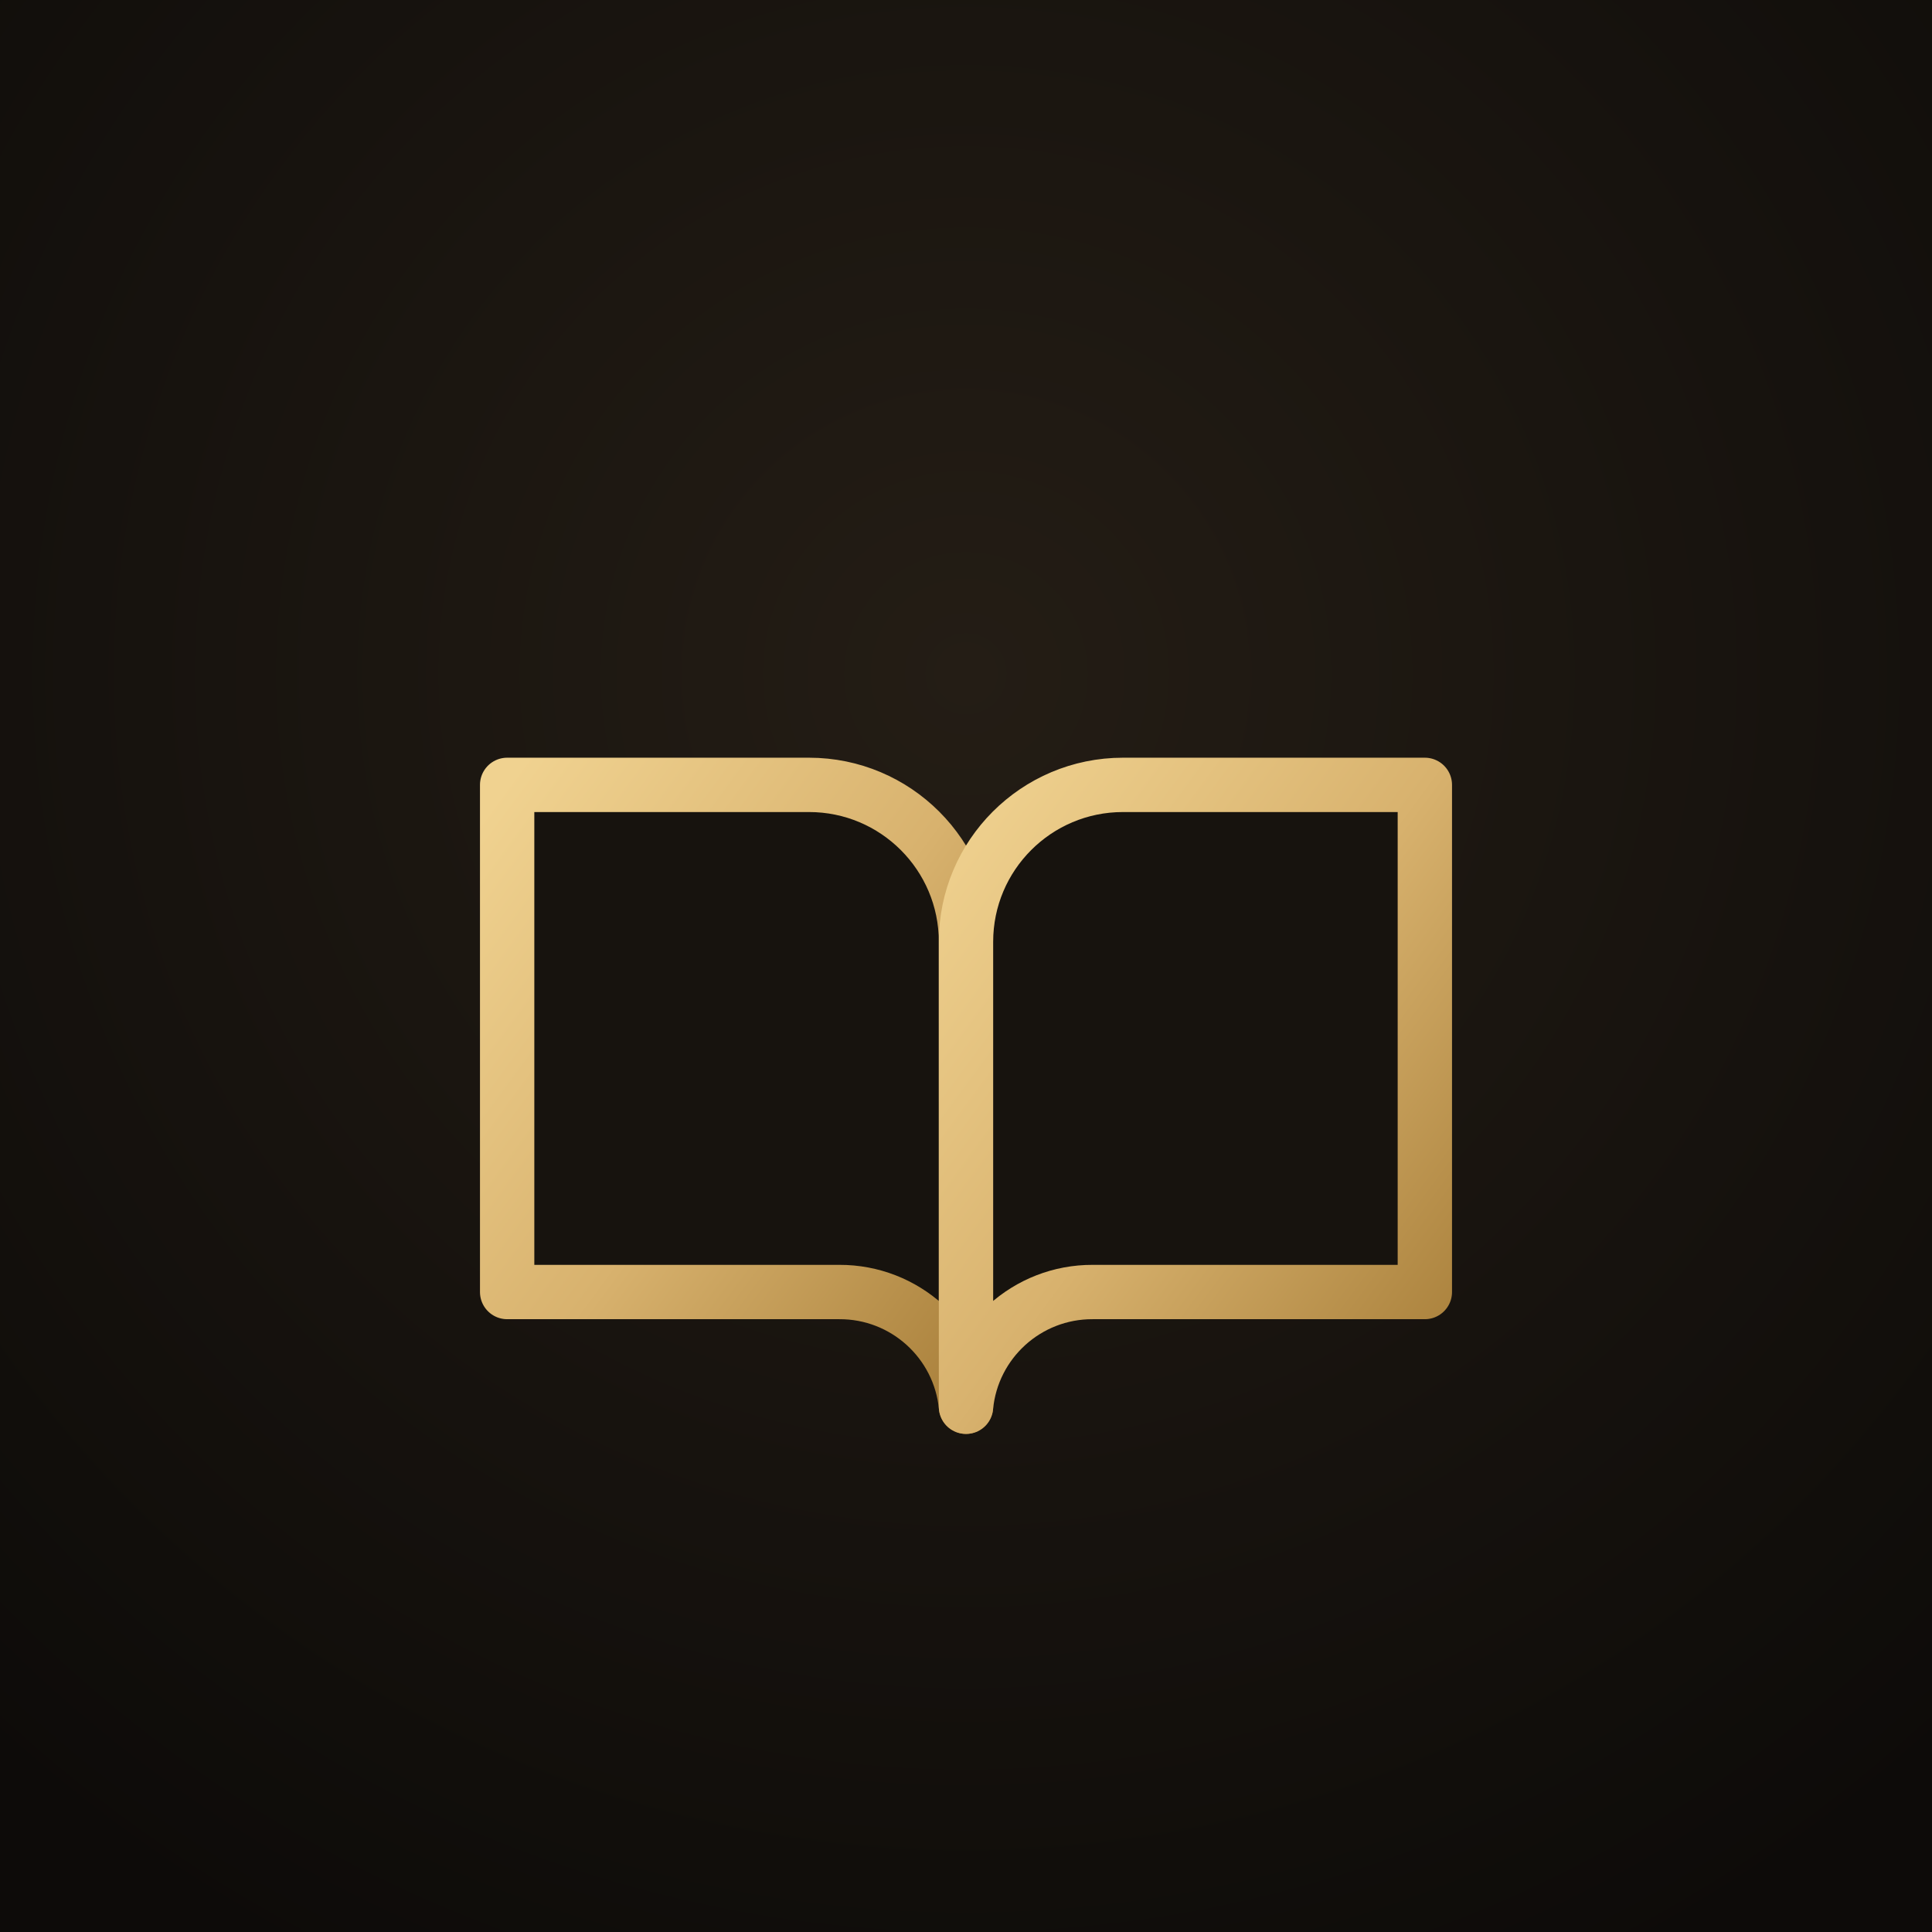
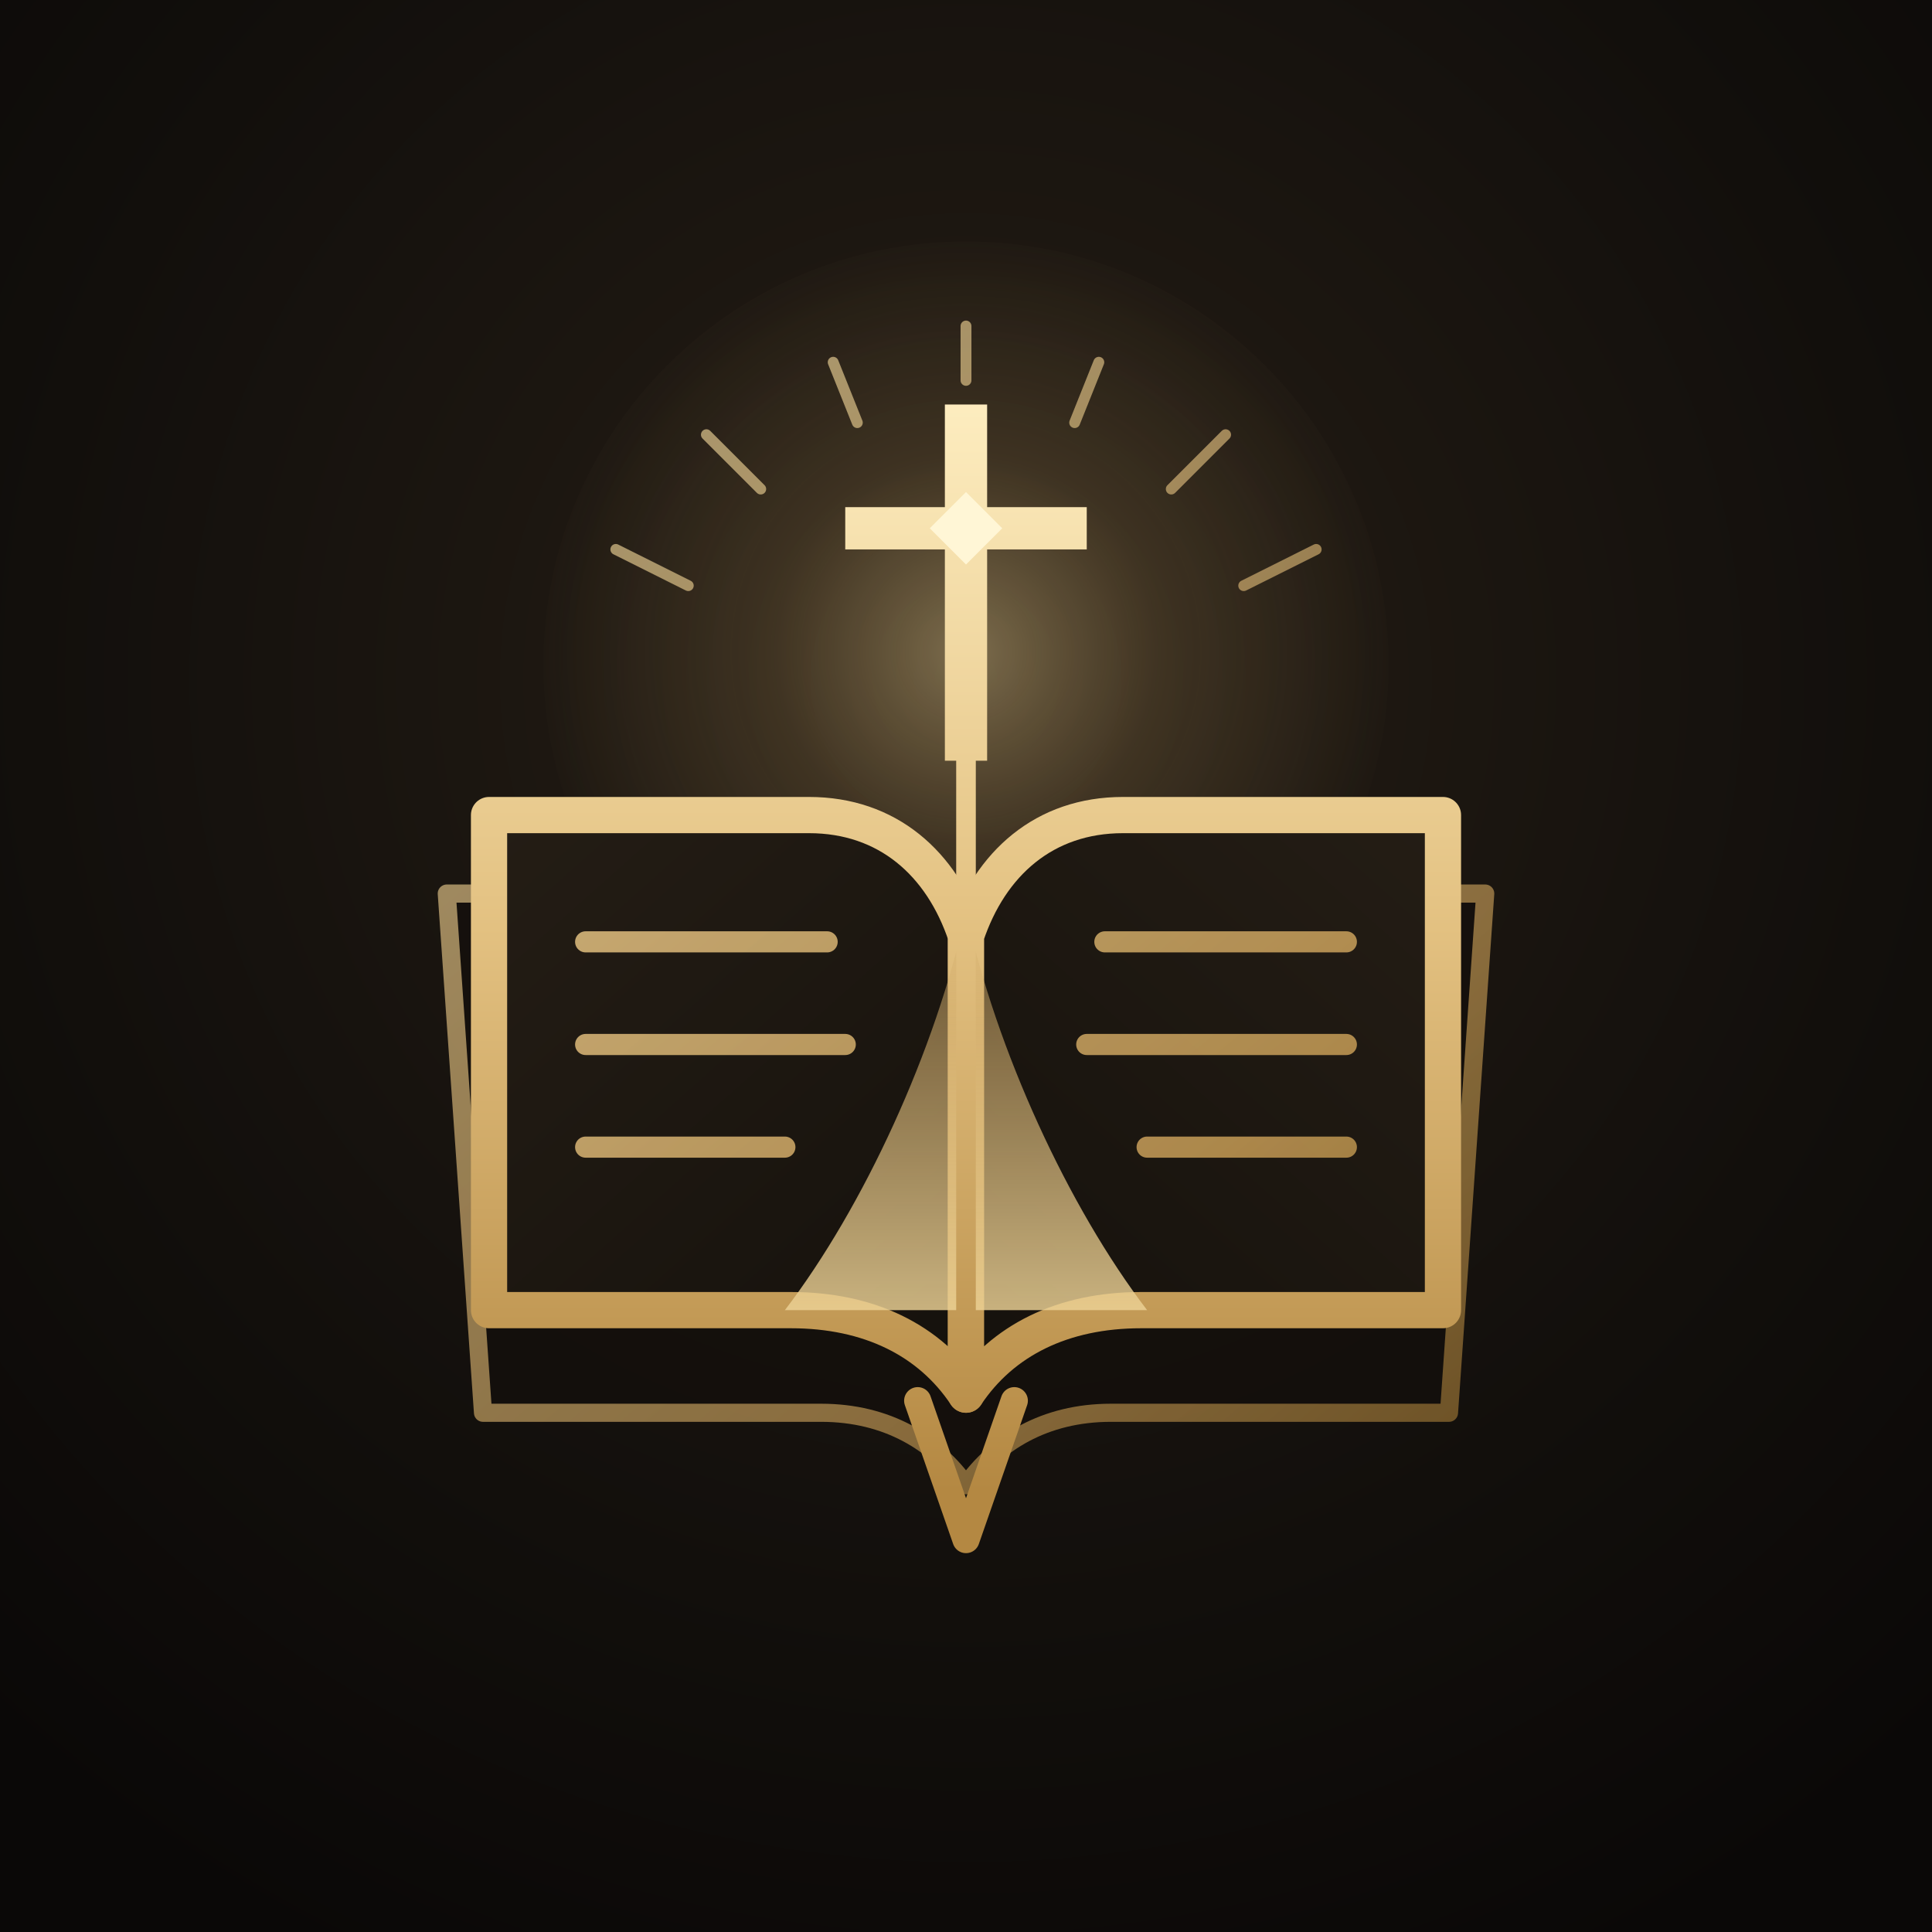
<svg xmlns="http://www.w3.org/2000/svg" viewBox="0 0 512 512" width="512" height="512">
  <defs>
-     <radialGradient id="bgGrad" cx="50%" cy="35%" r="75%">
+     <radialGradient id="bgGrad" cx="256" cy="180" r="380" gradientUnits="userSpaceOnUse">
+       <stop offset="0%" stop-color="#261e15" />
+       <stop offset="65%" stop-color="#120f0c" />
+       <stop offset="100%" stop-color="#0a0807" />
+     </radialGradient>
+     <radialGradient id="haloGrad" cx="256" cy="152" r="145" gradientUnits="userSpaceOnUse">
+       <stop offset="0%" stop-color="#f3d999" stop-opacity="0.42" />
+       <stop offset="45%" stop-color="#d4af6e" stop-opacity="0.16" />
+       <stop offset="100%" stop-color="#d4af6e" stop-opacity="0" />
+     </radialGradient>
+     <linearGradient id="goldGrad" x1="96" y1="64" x2="416" y2="448" gradientUnits="userSpaceOnUse">
+       <stop offset="0%" stop-color="#f6e0a6" />
+       <stop offset="35%" stop-color="#dfbc7c" />
+       <stop offset="70%" stop-color="#c69c56" />
+       <stop offset="100%" stop-color="#966e2d" />
+     </linearGradient>
+     <linearGradient id="goldBright" x1="256" y1="56" x2="256" y2="430" gradientUnits="userSpaceOnUse">
+       <stop offset="0%" stop-color="#fff0c4" />
+       <stop offset="50%" stop-color="#e3c181" />
+       <stop offset="100%" stop-color="#b48842" />
+     </linearGradient>
+     <linearGradient id="pageGradLeft" x1="96" y1="210" x2="256" y2="390" gradientUnits="userSpaceOnUse">
      <stop offset="0%" stop-color="#241d15" />
-       <stop offset="100%" stop-color="#0d0b09" />
-     </radialGradient>
-     <linearGradient id="goldGrad" x1="0%" y1="0%" x2="100%" y2="100%">
-       <stop offset="0%" stop-color="#f0d290" />
-       <stop offset="50%" stop-color="#d8b26e" />
-       <stop offset="100%" stop-color="#a87f3a" />
+       <stop offset="100%" stop-color="#15110c" />
+     </linearGradient>
+     <linearGradient id="pageGradRight" x1="416" y1="210" x2="256" y2="390" gradientUnits="userSpaceOnUse">
+       <stop offset="0%" stop-color="#241d15" />
+       <stop offset="100%" stop-color="#15110c" />
+     </linearGradient>
+     <linearGradient id="viaPathGrad" x1="256" y1="410" x2="256" y2="185" gradientUnits="userSpaceOnUse">
+       <stop offset="0%" stop-color="#f6e0a6" stop-opacity="0.95" />
+       <stop offset="60%" stop-color="#d4af6e" stop-opacity="0.55" />
+       <stop offset="100%" stop-color="#d4af6e" stop-opacity="0.08" />
    </linearGradient>
  </defs>
  <rect width="512" height="512" fill="url(#bgGrad)" />
  <g transform="translate(51.2, 51.2) scale(0.8)">
-     <g stroke="url(#goldGrad)" stroke-width="10" stroke-linecap="round">
-       <line x1="256" y1="74" x2="256" y2="146" />
-       <line x1="224" y1="102" x2="288" y2="102" />
+     <circle cx="256" cy="156" r="140" fill="url(#haloGrad)" />
+     <g stroke="url(#goldGrad)" stroke-width="3.6" stroke-linecap="round" opacity="0.65">
+       <line x1="256" y1="44" x2="256" y2="62" />
+       <line x1="212" y1="56" x2="220" y2="76" />
+       <line x1="300" y1="56" x2="292" y2="76" />
+       <line x1="170" y1="80" x2="188" y2="98" />
+       <line x1="342" y1="80" x2="324" y2="98" />
+       <line x1="140" y1="118" x2="164" y2="130" />
+       <line x1="372" y1="118" x2="348" y2="130" />
    </g>
-     <g fill="none" stroke="url(#goldGrad)" stroke-width="18" stroke-linecap="round" stroke-linejoin="round">
-       <path d="M104 196 H204 A52 52 0 0 1 256 248 V402 A42 42 0 0 0 214 364 H104 Z" fill="#17130e" />
-       <path d="M408 196 H308 A52 52 0 0 0 256 248 V402 A42 42 0 0 1 298 364 H408 Z" fill="#17130e" />
+     <path d="M249 70 H263 V104 H296 V118 H263 V188 H249 V118 H216 V104 H249 Z" fill="url(#goldBright)" />
+     <polygon points="256,99 268,111 256,123 244,111" fill="#fff6d6" />
+     <path d="M84 232 H198 C224 232 244 246 256 266 C268 246 288 232 314 232 H428 L416 404 H304 C282 404 266 414 256 428 C246 414 230 404 208 404 H96 Z" fill="#120e0a" stroke="url(#goldGrad)" stroke-width="6" stroke-linejoin="round" opacity="0.65" />
+     <g stroke="url(#goldBright)" stroke-width="12" stroke-linecap="round" stroke-linejoin="round">
+       <path d="M98 206 H204 C230 206 248 222 256 246 V398 C244 380 224 370 198 370 H98 Z" fill="url(#pageGradLeft)" />
+       <path d="M414 206 H308 C282 206 264 222 256 246 V398 C268 380 288 370 314 370 H414 Z" fill="url(#pageGradRight)" />
    </g>
-     <g stroke="url(#goldGrad)" stroke-width="8" stroke-linecap="round" opacity="0.7">
-       <line x1="138" y1="248" x2="212" y2="248" />
-       <line x1="138" y1="284" x2="218" y2="284" />
-       <line x1="138" y1="320" x2="196" y2="320" />
-       <line x1="300" y1="248" x2="374" y2="248" />
-       <line x1="294" y1="284" x2="374" y2="284" />
-       <line x1="316" y1="320" x2="374" y2="320" />
+     <path d="M256 238 C246 284 222 336 196 370 H316 C290 336 266 284 256 238 Z" fill="url(#viaPathGrad)" />
+     <path d="M256 188 V398" stroke="url(#goldBright)" stroke-width="6.5" stroke-linecap="round" />
+     <g stroke="url(#goldGrad)" stroke-width="7" stroke-linecap="round" opacity="0.85">
+       <line x1="130" y1="248" x2="210" y2="248" />
+       <line x1="130" y1="282" x2="216" y2="282" />
+       <line x1="130" y1="316" x2="196" y2="316" />
+       <line x1="302" y1="248" x2="382" y2="248" />
+       <line x1="296" y1="282" x2="382" y2="282" />
+       <line x1="316" y1="316" x2="382" y2="316" />
    </g>
+     <path d="M240 400 L256 446 L272 400" fill="none" stroke="url(#goldBright)" stroke-width="9" stroke-linecap="round" stroke-linejoin="round" />
  </g>
</svg>
